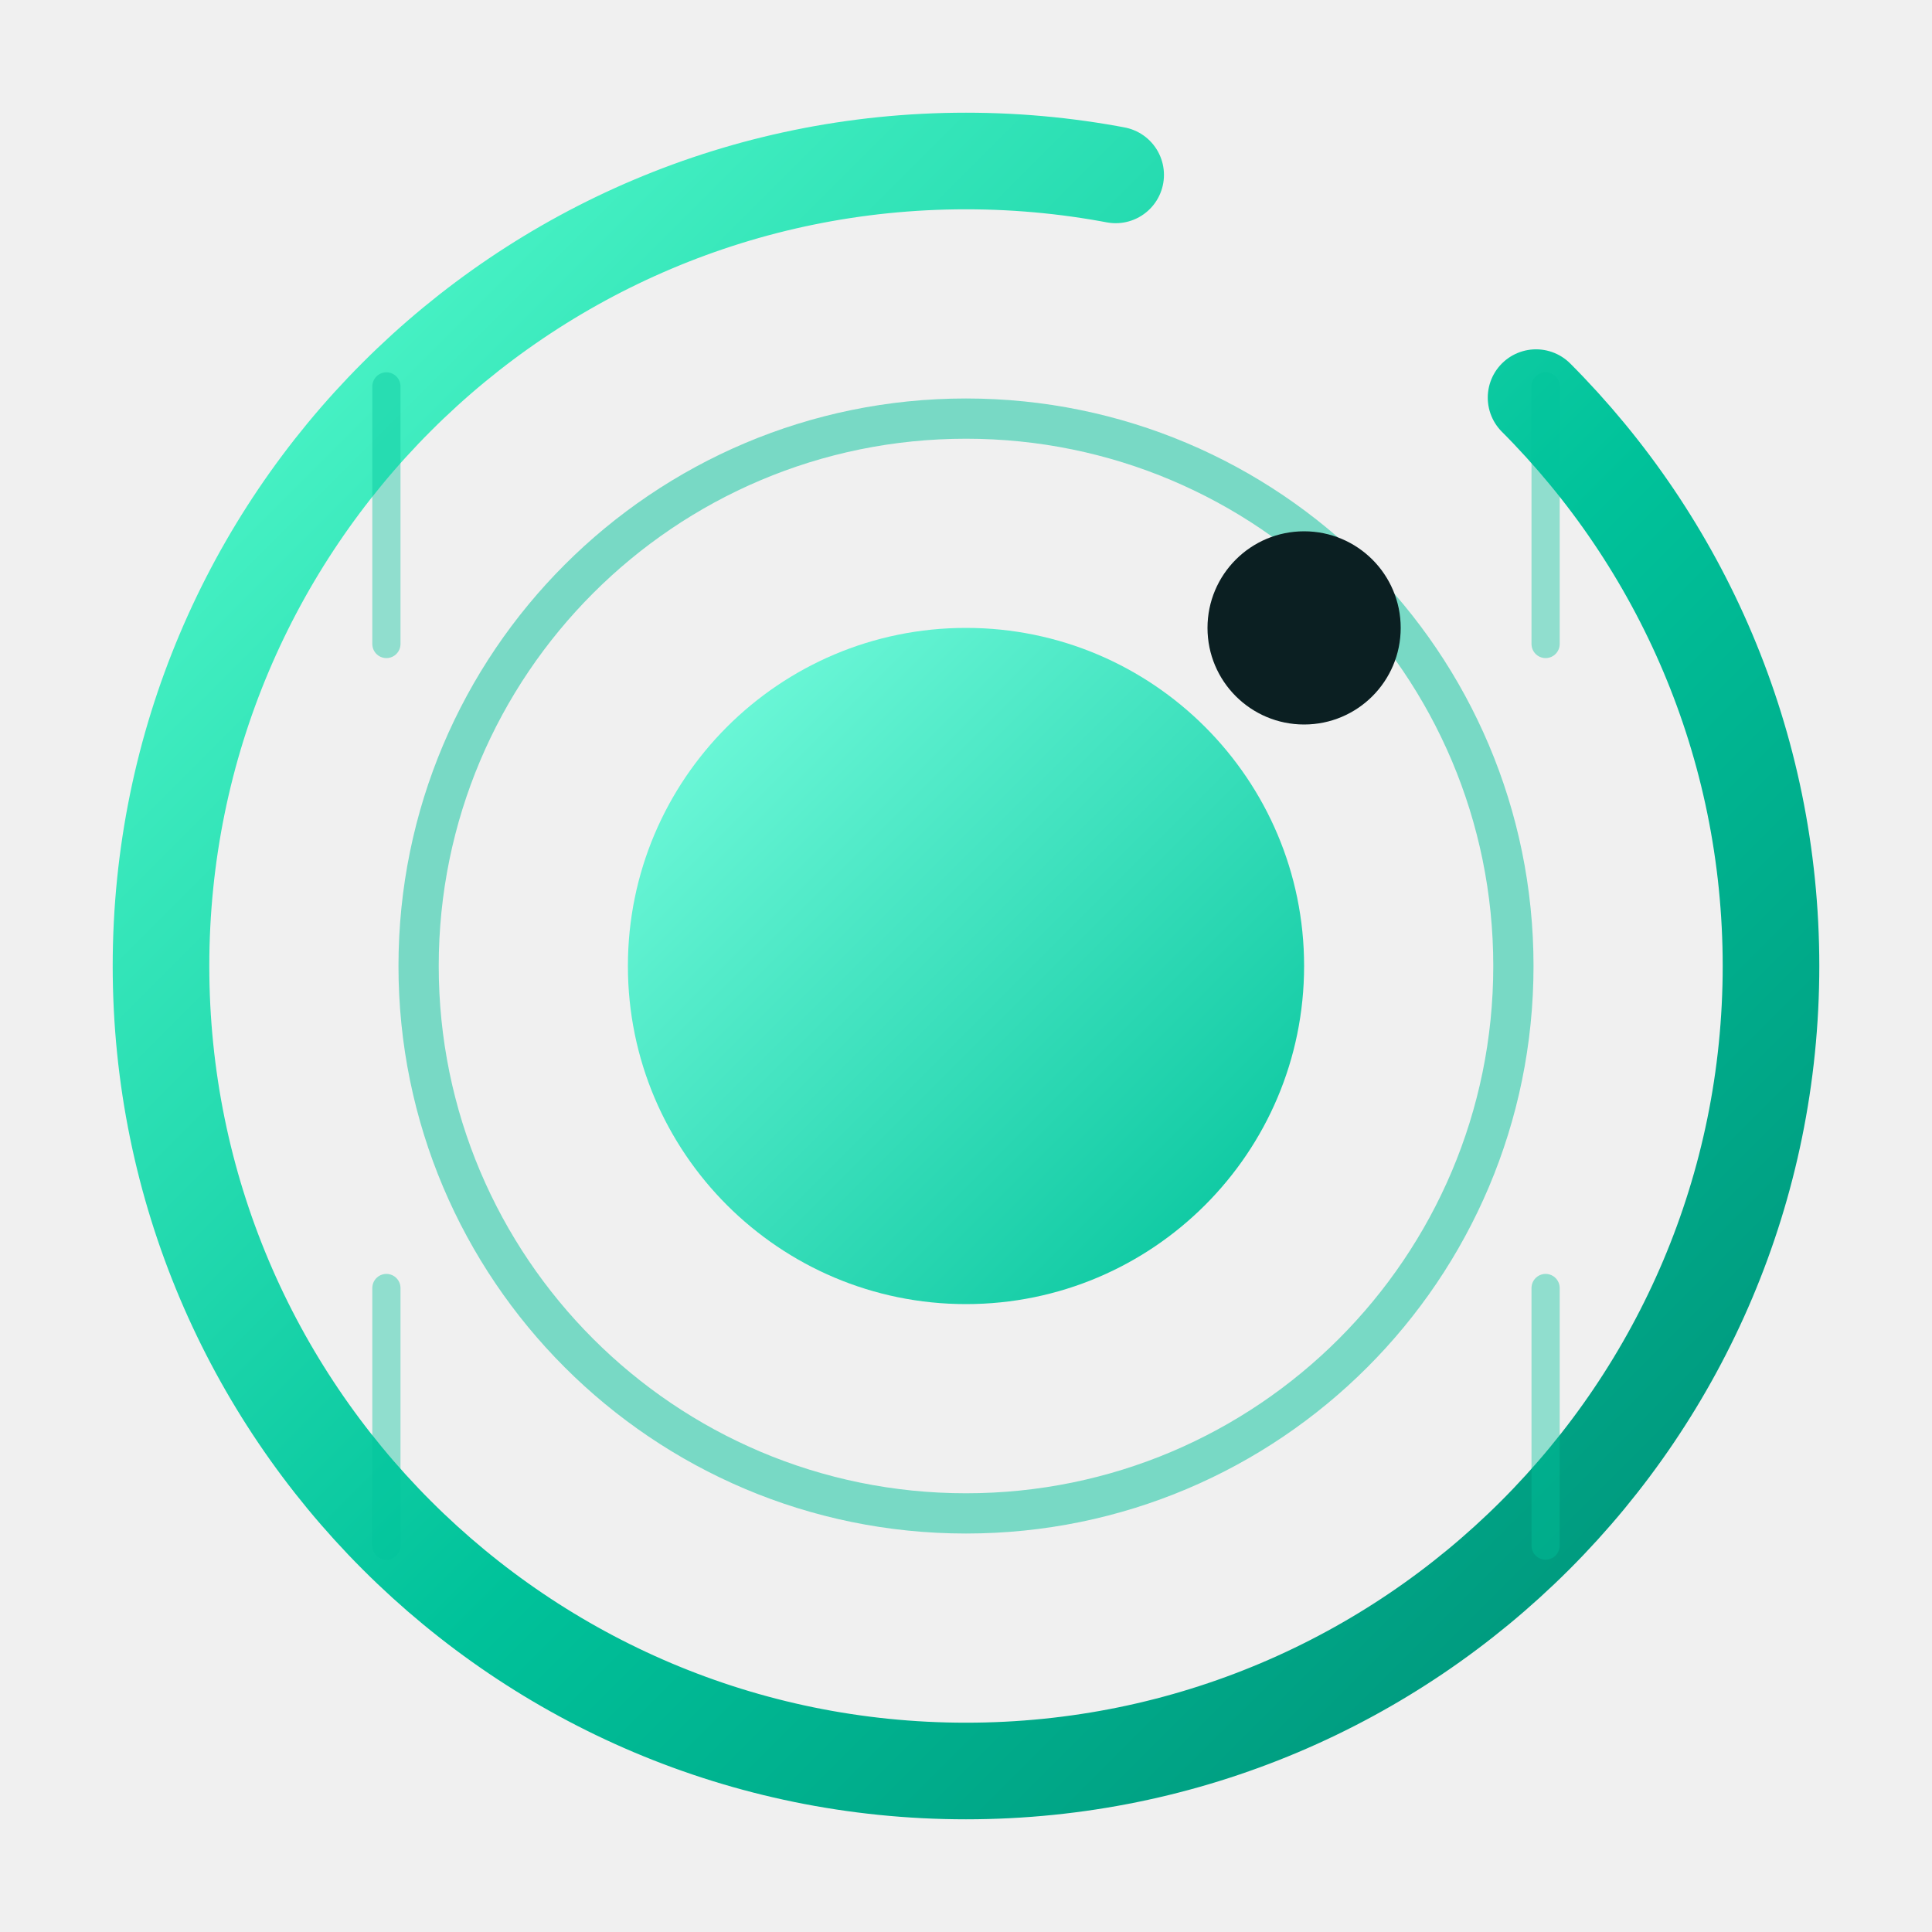
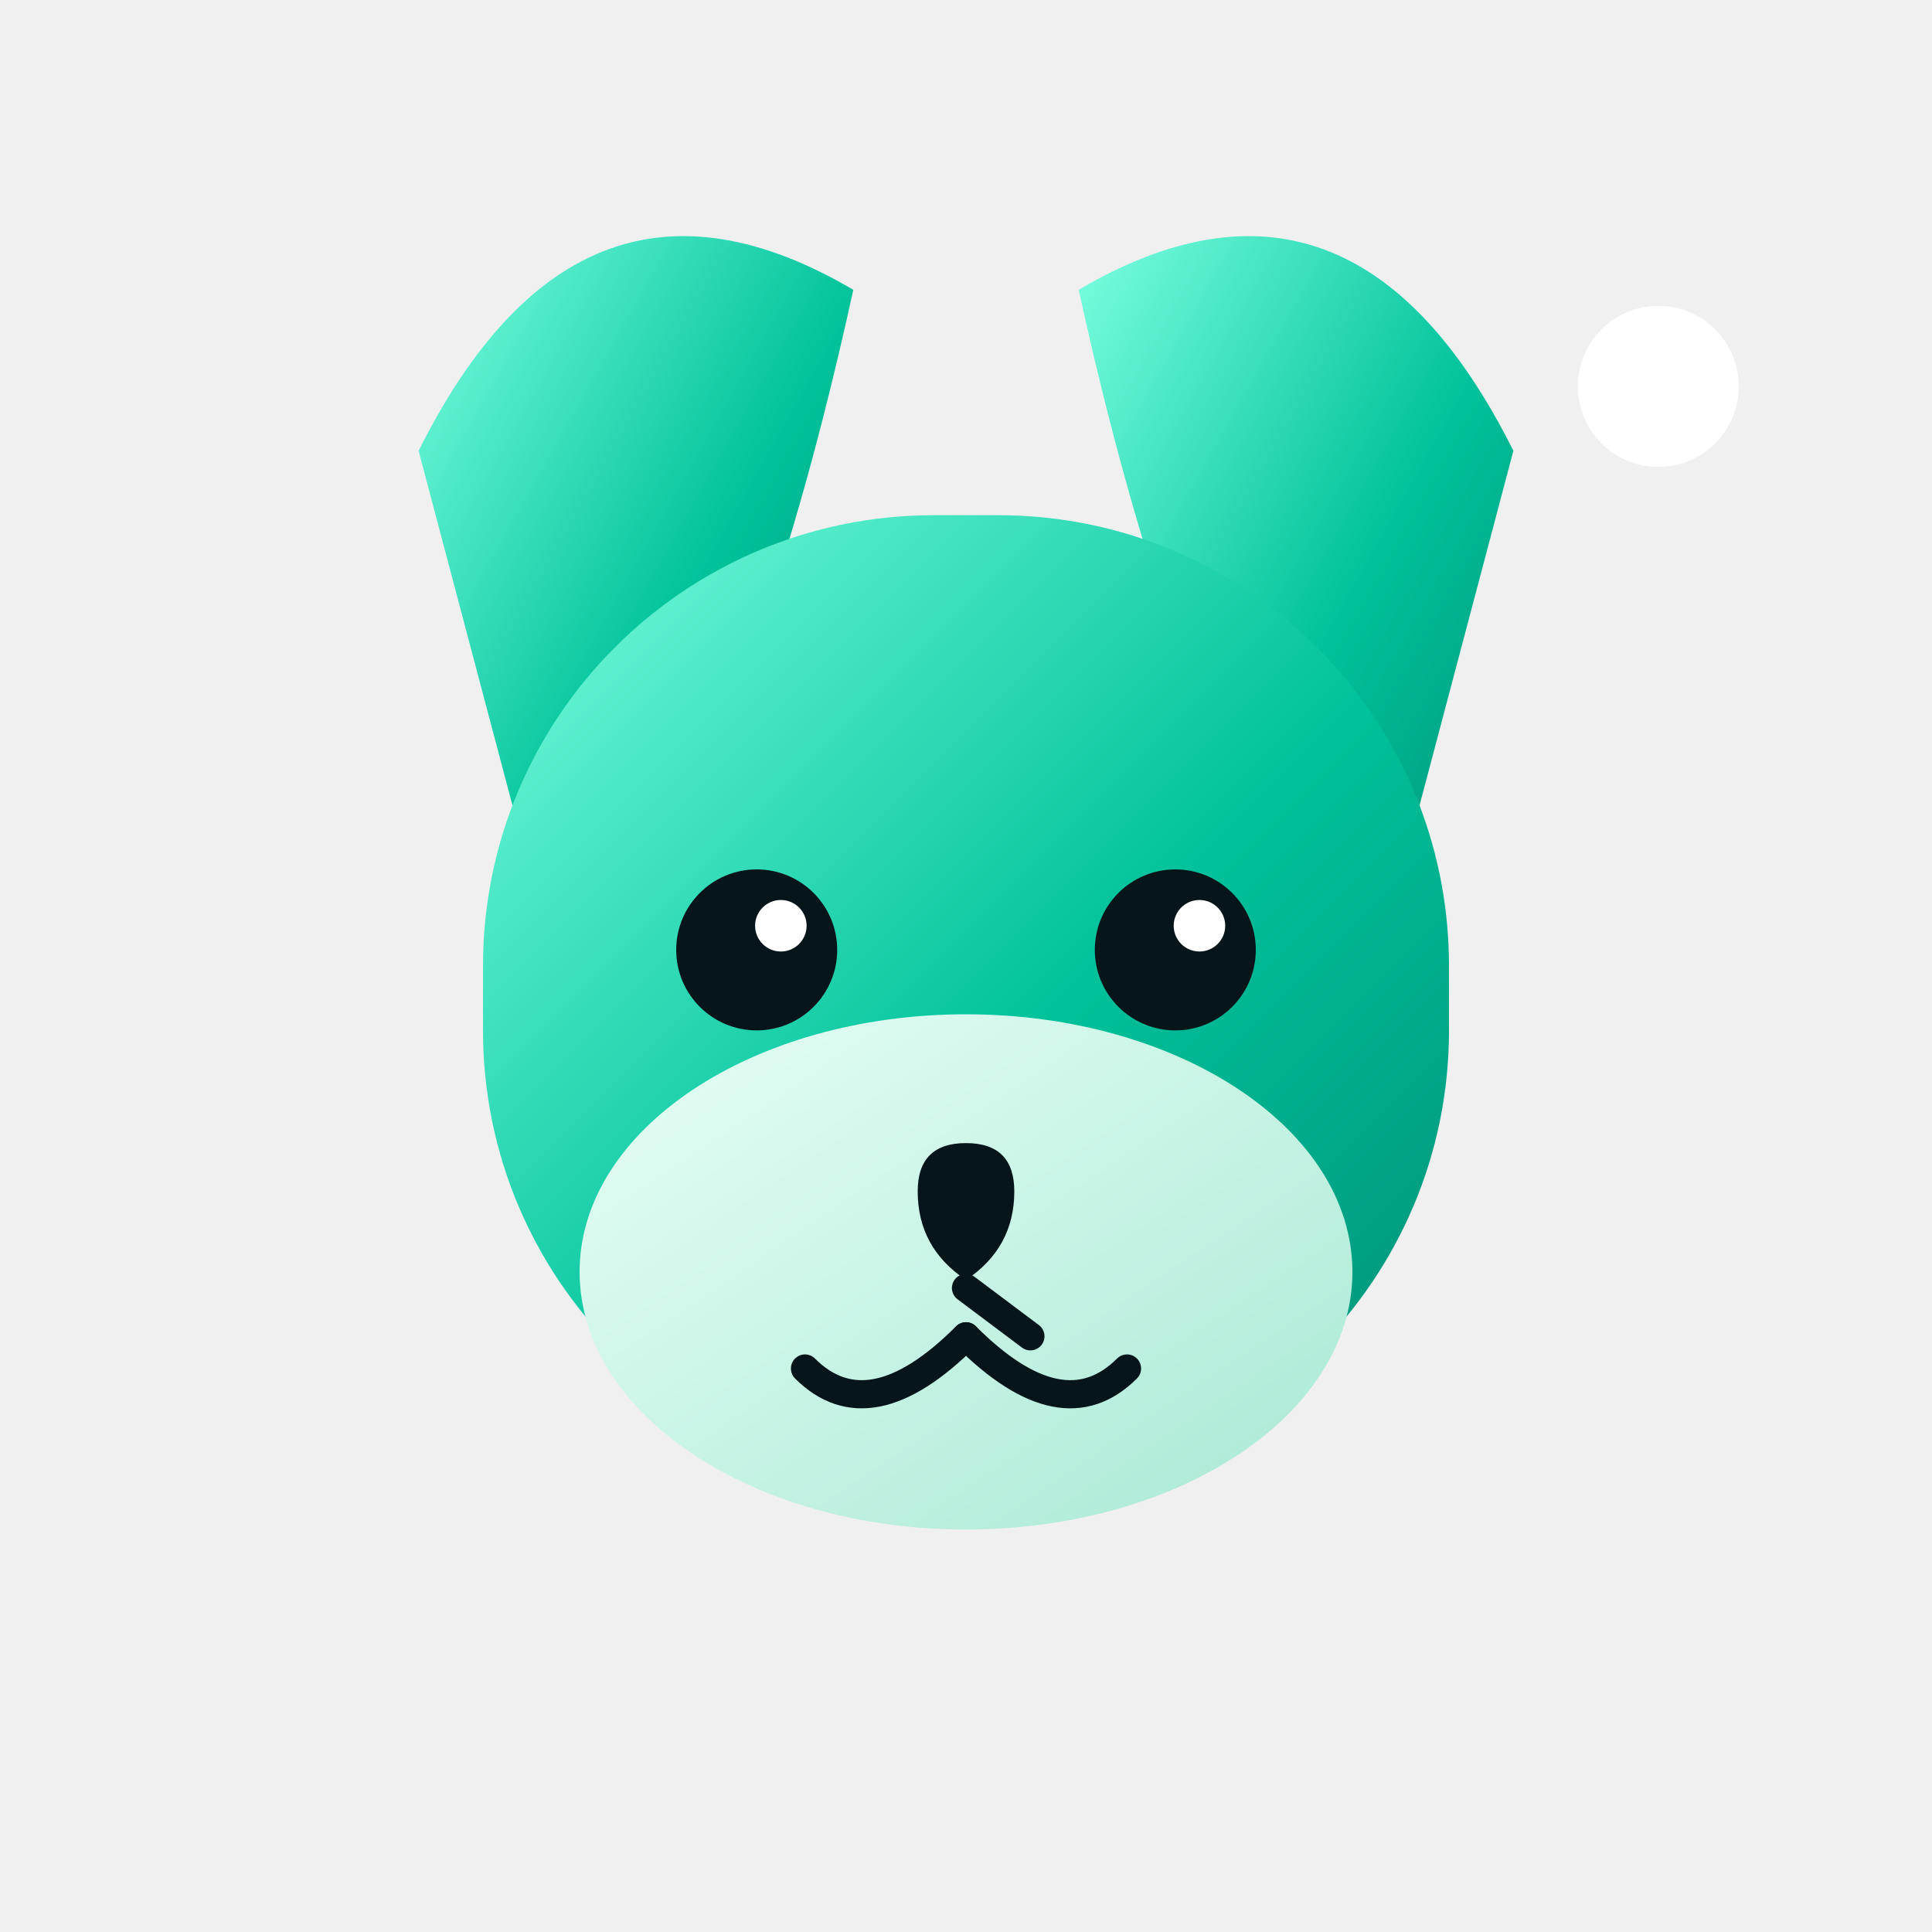
<svg xmlns="http://www.w3.org/2000/svg" viewBox="0 0 240 240" role="img" aria-label="OpenBuddy">
  <defs>
-     <linearGradient id="ring" x1="0" y1="0" x2="1" y2="1">
-       <stop stop-color="#5BFFD0" />
+     <linearGradient id="fur" x1="0" y1="0" x2="1" y2="1">
+       <stop stop-color="#7BFFE0" />
      <stop offset=".55" stop-color="#00C29A" />
      <stop offset="1" stop-color="#008C75" />
    </linearGradient>
-     <linearGradient id="core" x1="0" y1="0" x2="1" y2="1">
-       <stop stop-color="#7BFFE0" />
-       <stop offset="1" stop-color="#00C29A" />
+     <linearGradient id="muzzle" x1="0" y1="0" x2="1" y2="1">
+       <stop stop-color="#E8FFF7" />
+       <stop offset="1" stop-color="#A8E8D4" />
    </linearGradient>
  </defs>
-   <circle cx="120" cy="120" r="100" fill="none" stroke="url(#ring)" stroke-width="12" stroke-linecap="round" stroke-dasharray="560 60" stroke-dashoffset="70" />
-   <circle cx="120" cy="120" r="68" fill="none" stroke="#00C29A" stroke-width="5" opacity=".5" />
-   <circle cx="120" cy="120" r="42" fill="url(#core)" />
-   <circle cx="162" cy="78" r="12" fill="#0B1F22" />
-   <path d="M48 48 L48 80" stroke="#00C29A" stroke-width="3.5" stroke-linecap="round" opacity=".4" />
-   <path d="M192 48 L192 80" stroke="#00C29A" stroke-width="3.5" stroke-linecap="round" opacity=".4" />
-   <path d="M48 192 L48 160" stroke="#00C29A" stroke-width="3.5" stroke-linecap="round" opacity=".4" />
-   <path d="M192 192 L192 160" stroke="#00C29A" stroke-width="3.5" stroke-linecap="round" opacity=".4" />
+   <path d="M52 56 Q72 16 106 36 Q92 100 70 124 Z" fill="url(#fur)" />
+   <path d="M188 56 Q168 16 134 36 Q148 100 170 124 Z" fill="url(#fur)" />
+   <rect x="60" y="64" width="120" height="120" rx="56" fill="url(#fur)" />
+   <ellipse cx="120" cy="158" rx="48" ry="32" fill="url(#muzzle)" />
+   <circle cx="94" cy="118" r="10" fill="#06151A" />
+   <circle cx="146" cy="118" r="10" fill="#06151A" />
+   <circle cx="97" cy="115" r="3.2" fill="#FFFFFF" />
+   <circle cx="149" cy="115" r="3.2" fill="#FFFFFF" />
+   <path d="M114 148 Q114 142 120 142 Q126 142 126 148 Q126 155 120 159 Q114 155 114 148 Z" fill="#06151A" />
+   <path d="M120 160 L128 166" stroke="#06151A" stroke-width="3.5" stroke-linecap="round" />
+   <path d="M120 166 Q108 178 100 170" fill="none" stroke="#06151A" stroke-width="3.5" stroke-linecap="round" />
+   <path d="M120 166 Q132 178 140 170" fill="none" stroke="#06151A" stroke-width="3.5" stroke-linecap="round" />
+   <circle cx="206" cy="48" r="10" fill="#FFFFFF" />
</svg>
